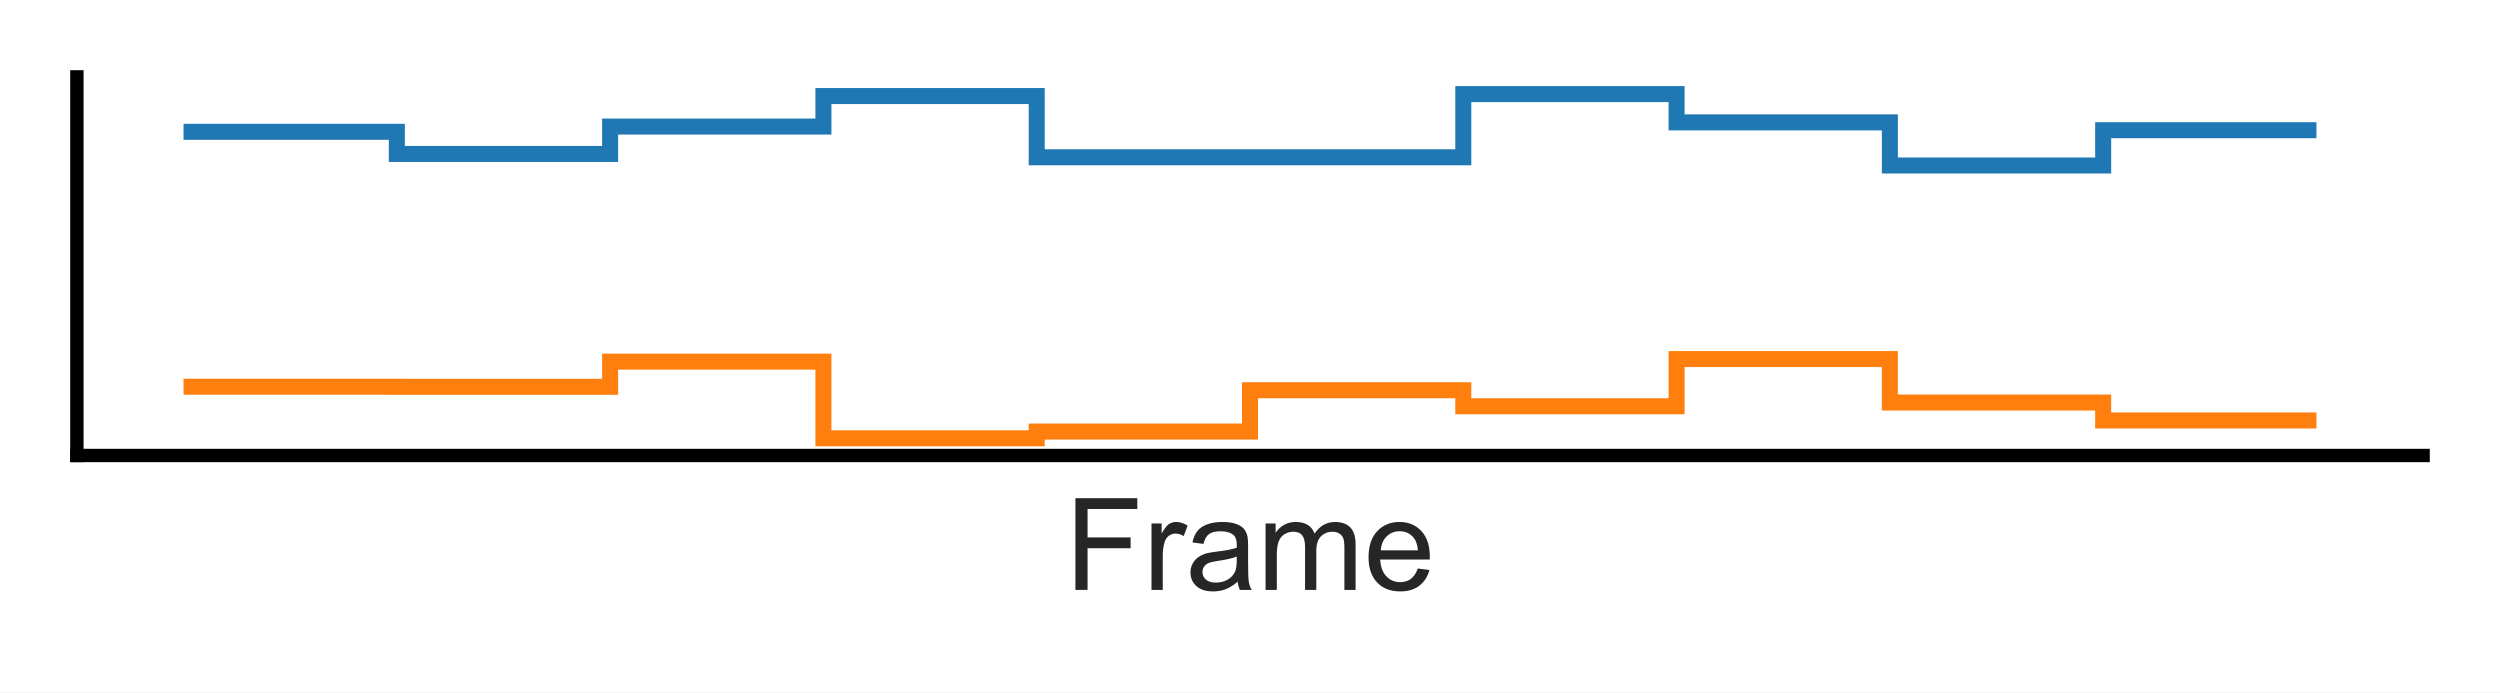
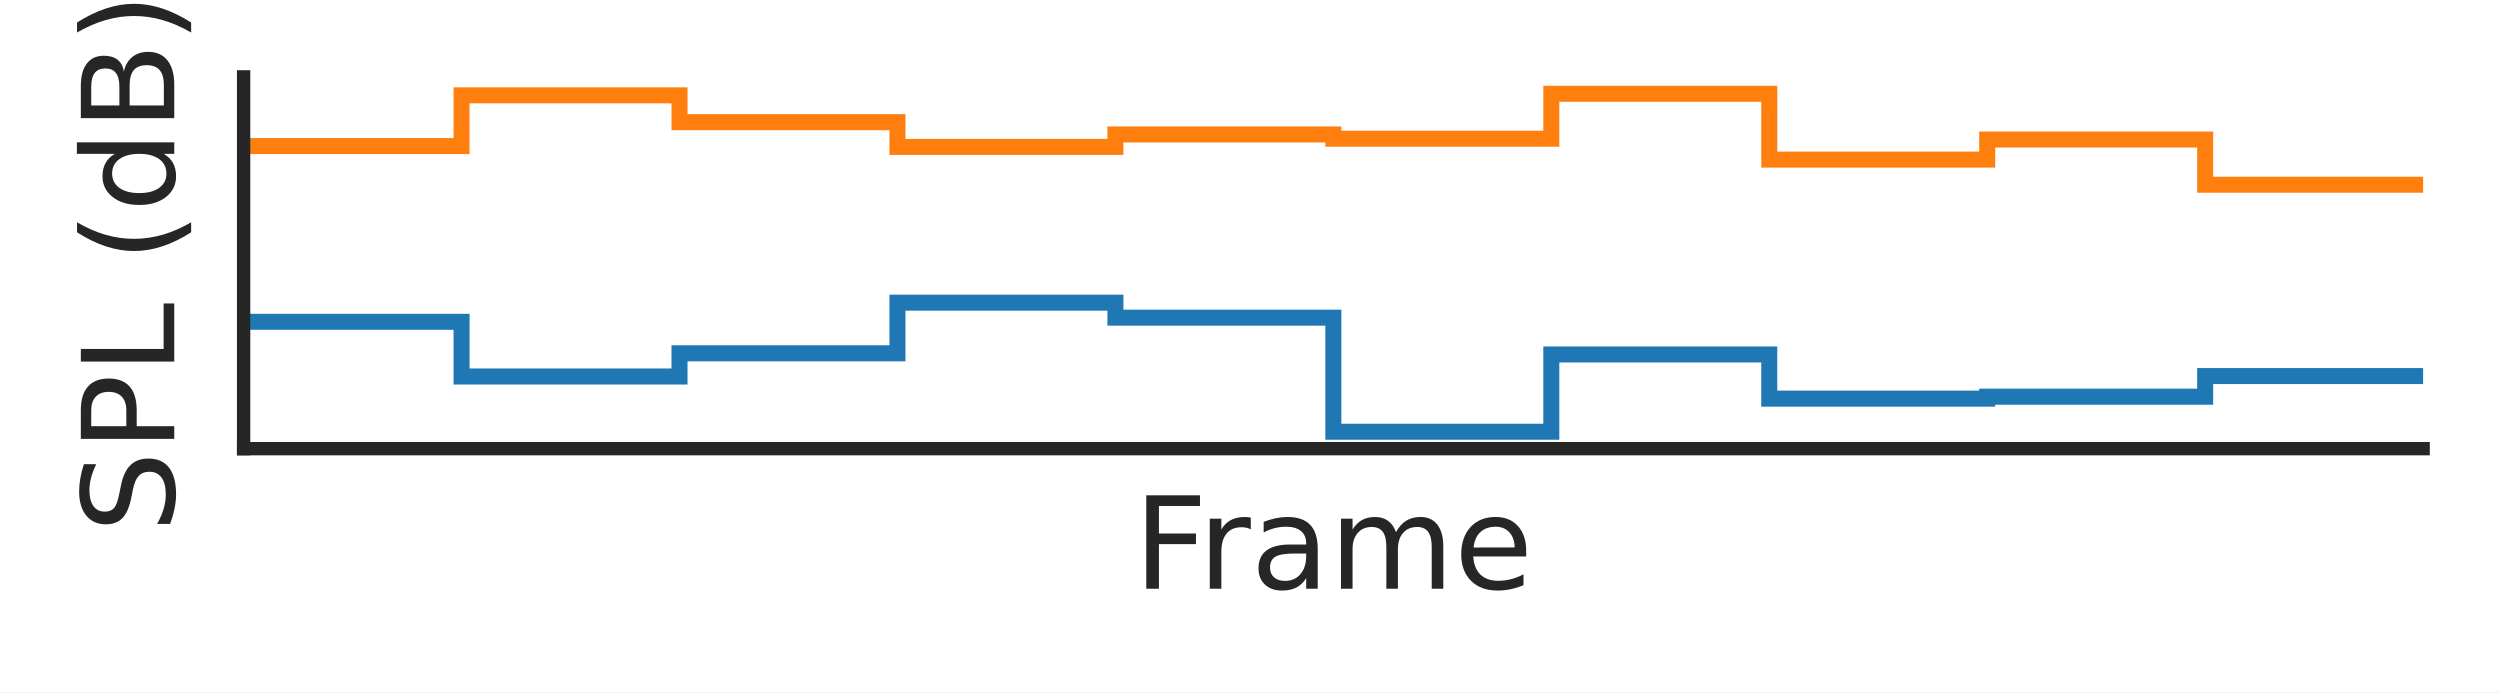
<svg xmlns="http://www.w3.org/2000/svg" xmlns:xlink="http://www.w3.org/1999/xlink" width="234.12pt" height="64.83pt" viewBox="0 0 234.12 64.83" version="1.1">
  <defs>
    <style type="text/css">*{stroke-linejoin: round; stroke-linecap: butt}</style>
  </defs>
  <g id="figure_1">
    <g id="patch_1">
      <path d="M 0 64.83  L 234.12 64.83  L 234.12 0  L 0 0  z " style="fill: #ffffff" />
    </g>
    <g id="axes_1">
      <g id="patch_2">
-         <path d="M 7.2 42.655  L 226.92 42.655  L 226.92 7.2  L 7.2 7.2  z " style="fill: #ffffff" />
+         <path d="M 22.814 42.016  L 226.92 42.016  L 226.92 7.2  L 22.814 7.2  z " style="fill: #ffffff" />
      </g>
      <g id="matplotlib.axis_1">
        <g id="text_1">
-           <g style="fill: #262626" transform="translate(99.72632 55.24452) scale(0.12 -0.12)">
+           <g style="fill: #262626" transform="translate(106.171 55.1339) scale(0.12 -0.12)">
            <defs>
-               <path id="ArialMT-46" d="M 525 0  L 525 4581  L 3616 4581  L 3616 4041  L 1131 4041  L 1131 2622  L 3281 2622  L 3281 2081  L 1131 2081  L 1131 0  L 525 0  z " transform="scale(0.015625)" />
-               <path id="ArialMT-72" d="M 416 0  L 416 3319  L 922 3319  L 922 2816  Q 1116 3169 1280 3281  Q 1444 3394 1641 3394  Q 1925 3394 2219 3213  L 2025 2691  Q 1819 2813 1613 2813  Q 1428 2813 1281 2702  Q 1134 2591 1072 2394  Q 978 2094 978 1738  L 978 0  L 416 0  z " transform="scale(0.015625)" />
-               <path id="ArialMT-61" d="M 2588 409  Q 2275 144 1986 34  Q 1697 -75 1366 -75  Q 819 -75 525 192  Q 231 459 231 875  Q 231 1119 342 1320  Q 453 1522 633 1644  Q 813 1766 1038 1828  Q 1203 1872 1538 1913  Q 2219 1994 2541 2106  Q 2544 2222 2544 2253  Q 2544 2597 2384 2738  Q 2169 2928 1744 2928  Q 1347 2928 1158 2789  Q 969 2650 878 2297  L 328 2372  Q 403 2725 575 2942  Q 747 3159 1072 3276  Q 1397 3394 1825 3394  Q 2250 3394 2515 3294  Q 2781 3194 2906 3042  Q 3031 2891 3081 2659  Q 3109 2516 3109 2141  L 3109 1391  Q 3109 606 3145 398  Q 3181 191 3288 0  L 2700 0  Q 2613 175 2588 409  z M 2541 1666  Q 2234 1541 1622 1453  Q 1275 1403 1131 1340  Q 988 1278 909 1158  Q 831 1038 831 891  Q 831 666 1001 516  Q 1172 366 1500 366  Q 1825 366 2078 508  Q 2331 650 2450 897  Q 2541 1088 2541 1459  L 2541 1666  z " transform="scale(0.015625)" />
-               <path id="ArialMT-6d" d="M 422 0  L 422 3319  L 925 3319  L 925 2853  Q 1081 3097 1340 3245  Q 1600 3394 1931 3394  Q 2300 3394 2536 3241  Q 2772 3088 2869 2813  Q 3263 3394 3894 3394  Q 4388 3394 4653 3120  Q 4919 2847 4919 2278  L 4919 0  L 4359 0  L 4359 2091  Q 4359 2428 4304 2576  Q 4250 2725 4106 2815  Q 3963 2906 3769 2906  Q 3419 2906 3187 2673  Q 2956 2441 2956 1928  L 2956 0  L 2394 0  L 2394 2156  Q 2394 2531 2256 2718  Q 2119 2906 1806 2906  Q 1569 2906 1367 2781  Q 1166 2656 1075 2415  Q 984 2175 984 1722  L 984 0  L 422 0  z " transform="scale(0.015625)" />
-               <path id="ArialMT-65" d="M 2694 1069  L 3275 997  Q 3138 488 2766 206  Q 2394 -75 1816 -75  Q 1088 -75 661 373  Q 234 822 234 1631  Q 234 2469 665 2931  Q 1097 3394 1784 3394  Q 2450 3394 2872 2941  Q 3294 2488 3294 1666  Q 3294 1616 3291 1516  L 816 1516  Q 847 969 1125 678  Q 1403 388 1819 388  Q 2128 388 2347 550  Q 2566 713 2694 1069  z M 847 1978  L 2700 1978  Q 2663 2397 2488 2606  Q 2219 2931 1791 2931  Q 1403 2931 1139 2672  Q 875 2413 847 1978  z " transform="scale(0.015625)" />
+               <path id="DejaVuSans-46" d="M 628 4666  L 3309 4666  L 3309 4134  L 1259 4134  L 1259 2759  L 3109 2759  L 3109 2228  L 1259 2228  L 1259 0  L 628 0  L 628 4666  z " transform="scale(0.015625)" />
+               <path id="DejaVuSans-72" d="M 2631 2963  Q 2534 3019 2420 3045  Q 2306 3072 2169 3072  Q 1681 3072 1420 2755  Q 1159 2438 1159 1844  L 1159 0  L 581 0  L 581 3500  L 1159 3500  L 1159 2956  Q 1341 3275 1631 3429  Q 1922 3584 2338 3584  Q 2397 3584 2469 3576  Q 2541 3569 2628 3553  L 2631 2963  z " transform="scale(0.015625)" />
+               <path id="DejaVuSans-61" d="M 2194 1759  Q 1497 1759 1228 1600  Q 959 1441 959 1056  Q 959 750 1161 570  Q 1363 391 1709 391  Q 2188 391 2477 730  Q 2766 1069 2766 1631  L 2766 1759  L 2194 1759  z M 3341 1997  L 3341 0  L 2766 0  L 2766 531  Q 2569 213 2275 61  Q 1981 -91 1556 -91  Q 1019 -91 701 211  Q 384 513 384 1019  Q 384 1609 779 1909  Q 1175 2209 1959 2209  L 2766 2209  L 2766 2266  Q 2766 2663 2505 2880  Q 2244 3097 1772 3097  Q 1472 3097 1187 3025  Q 903 2953 641 2809  L 641 3341  Q 956 3463 1253 3523  Q 1550 3584 1831 3584  Q 2591 3584 2966 3190  Q 3341 2797 3341 1997  z " transform="scale(0.015625)" />
+               <path id="DejaVuSans-6d" d="M 3328 2828  Q 3544 3216 3844 3400  Q 4144 3584 4550 3584  Q 5097 3584 5394 3201  Q 5691 2819 5691 2113  L 5691 0  L 5113 0  L 5113 2094  Q 5113 2597 4934 2840  Q 4756 3084 4391 3084  Q 3944 3084 3684 2787  Q 3425 2491 3425 1978  L 3425 0  L 2847 0  L 2847 2094  Q 2847 2600 2669 2842  Q 2491 3084 2119 3084  Q 1678 3084 1418 2786  Q 1159 2488 1159 1978  L 1159 0  L 581 0  L 581 3500  L 1159 3500  L 1159 2956  Q 1356 3278 1631 3431  Q 1906 3584 2284 3584  Q 2666 3584 2933 3390  Q 3200 3197 3328 2828  z " transform="scale(0.015625)" />
+               <path id="DejaVuSans-65" d="M 3597 1894  L 3597 1613  L 953 1613  Q 991 1019 1311 708  Q 1631 397 2203 397  Q 2534 397 2845 478  Q 3156 559 3463 722  L 3463 178  Q 3153 47 2828 -22  Q 2503 -91 2169 -91  Q 1331 -91 842 396  Q 353 884 353 1716  Q 353 2575 817 3079  Q 1281 3584 2069 3584  Q 2775 3584 3186 3129  Q 3597 2675 3597 1894  z M 3022 2063  Q 3016 2534 2758 2815  Q 2500 3097 2075 3097  Q 1594 3097 1305 2825  Q 1016 2553 972 2059  L 3022 2063  z " transform="scale(0.015625)" />
            </defs>
-             <use xlink:href="#ArialMT-46" />
-             <use xlink:href="#ArialMT-72" transform="translate(61.08398 0)" />
-             <use xlink:href="#ArialMT-61" transform="translate(94.38477 0)" />
-             <use xlink:href="#ArialMT-6d" transform="translate(150 0)" />
-             <use xlink:href="#ArialMT-65" transform="translate(233.3008 0)" />
+             <use xlink:href="#DejaVuSans-46" />
+             <use xlink:href="#DejaVuSans-72" transform="translate(50.26953 0)" />
+             <use xlink:href="#DejaVuSans-61" transform="translate(91.38281 0)" />
+             <use xlink:href="#DejaVuSans-6d" transform="translate(152.6621 0)" />
+             <use xlink:href="#DejaVuSans-65" transform="translate(250.0742 0)" />
          </g>
        </g>
      </g>
-       <g id="matplotlib.axis_2" />
+       <g id="matplotlib.axis_2">
+         <g id="text_2">
+           <g style="fill: #262626" transform="translate(16.31812 49.89226) rotate(-90) scale(0.12 -0.12)">
+             <defs>
+               <path id="DejaVuSans-53" d="M 3425 4513  L 3425 3897  Q 3066 4069 2747 4153  Q 2428 4238 2131 4238  Q 1616 4238 1336 4038  Q 1056 3838 1056 3469  Q 1056 3159 1242 3001  Q 1428 2844 1947 2747  L 2328 2669  Q 3034 2534 3370 2195  Q 3706 1856 3706 1288  Q 3706 609 3251 259  Q 2797 -91 1919 -91  Q 1588 -91 1214 -16  Q 841 59 441 206  L 441 856  Q 825 641 1194 531  Q 1563 422 1919 422  Q 2459 422 2753 634  Q 3047 847 3047 1241  Q 3047 1584 2836 1778  Q 2625 1972 2144 2069  L 1759 2144  Q 1053 2284 737 2584  Q 422 2884 422 3419  Q 422 4038 858 4394  Q 1294 4750 2059 4750  Q 2388 4750 2728 4690  Q 3069 4631 3425 4513  z " transform="scale(0.015625)" />
+               <path id="DejaVuSans-50" d="M 1259 4147  L 1259 2394  L 2053 2394  Q 2494 2394 2734 2622  Q 2975 2850 2975 3272  Q 2975 3691 2734 3919  Q 2494 4147 2053 4147  L 1259 4147  z M 628 4666  L 2053 4666  Q 2838 4666 3239 4311  Q 3641 3956 3641 3272  Q 3641 2581 3239 2228  Q 2838 1875 2053 1875  L 1259 1875  L 1259 0  L 628 0  L 628 4666  z " transform="scale(0.015625)" />
+               <path id="DejaVuSans-4c" d="M 628 4666  L 1259 4666  L 1259 531  L 3531 531  L 3531 0  L 628 0  L 628 4666  z " transform="scale(0.015625)" />
+               <path id="DejaVuSans-20" transform="scale(0.015625)" />
+               <path id="DejaVuSans-28" d="M 1984 4856  Q 1566 4138 1362 3434  Q 1159 2731 1159 2009  Q 1159 1288 1364 580  Q 1569 -128 1984 -844  L 1484 -844  Q 1016 -109 783 600  Q 550 1309 550 2009  Q 550 2706 781 3412  Q 1013 4119 1484 4856  L 1984 4856  z " transform="scale(0.015625)" />
+               <path id="DejaVuSans-64" d="M 2906 2969  L 2906 4863  L 3481 4863  L 3481 0  L 2906 0  L 2906 525  Q 2725 213 2448 61  Q 2172 -91 1784 -91  Q 1150 -91 751 415  Q 353 922 353 1747  Q 353 2572 751 3078  Q 1150 3584 1784 3584  Q 2172 3584 2448 3432  Q 2725 3281 2906 2969  z M 947 1747  Q 947 1113 1208 752  Q 1469 391 1925 391  Q 2381 391 2643 752  Q 2906 1113 2906 1747  Q 2906 2381 2643 2742  Q 2381 3103 1925 3103  Q 1469 3103 1208 2742  Q 947 2381 947 1747  z " transform="scale(0.015625)" />
+               <path id="DejaVuSans-42" d="M 1259 2228  L 1259 519  L 2272 519  Q 2781 519 3026 730  Q 3272 941 3272 1375  Q 3272 1813 3026 2020  Q 2781 2228 2272 2228  L 1259 2228  z M 1259 4147  L 1259 2741  L 2194 2741  Q 2656 2741 2882 2914  Q 3109 3088 3109 3444  Q 3109 3797 2882 3972  Q 2656 4147 2194 4147  L 1259 4147  z M 628 4666  L 2241 4666  Q 2963 4666 3353 4366  Q 3744 4066 3744 3513  Q 3744 3084 3544 2831  Q 3344 2578 2956 2516  Q 3422 2416 3680 2098  Q 3938 1781 3938 1306  Q 3938 681 3513 340  Q 3088 0 2303 0  L 628 0  L 628 4666  z " transform="scale(0.015625)" />
+               <path id="DejaVuSans-29" d="M 513 4856  L 1013 4856  Q 1481 4119 1714 3412  Q 1947 2706 1947 2009  Q 1947 1309 1714 600  Q 1481 -109 1013 -844  L 513 -844  Q 928 -128 1133 580  Q 1338 1288 1338 2009  Q 1338 2731 1133 3434  Q 928 4138 513 4856  z " transform="scale(0.015625)" />
+             </defs>
+             <use xlink:href="#DejaVuSans-53" />
+             <use xlink:href="#DejaVuSans-50" transform="translate(63.47656 0)" />
+             <use xlink:href="#DejaVuSans-4c" transform="translate(123.7793 0)" />
+             <use xlink:href="#DejaVuSans-20" transform="translate(179.4922 0)" />
+             <use xlink:href="#DejaVuSans-28" transform="translate(211.2793 0)" />
+             <use xlink:href="#DejaVuSans-64" transform="translate(250.293 0)" />
+             <use xlink:href="#DejaVuSans-42" transform="translate(313.7695 0)" />
+             <use xlink:href="#DejaVuSans-29" transform="translate(382.373 0)" />
+           </g>
+         </g>
+       </g>
      <g id="patch_3">
-         <path d="M 17.187 36.215  L 17.187 36.215  L 37.162 36.215  L 37.162 36.223  L 57.136 36.223  L 57.136 33.866  L 77.111 33.866  L 77.111 41.044  L 97.085 41.044  L 97.085 40.416  L 117.06 40.416  L 117.06 36.544  L 137.034 36.544  L 137.034 38.045  L 157.009 38.045  L 157.009 33.625  L 176.983 33.625  L 176.983 37.696  L 196.958 37.696  L 196.958 39.375  L 216.932 39.375  L 216.932 39.375  " clip-path="url(#p51ba11f094)" style="fill: none; stroke: #ff7f0e; stroke-width: 1.5; stroke-linejoin: miter" />
+         <path d="M 22.814 13.679  L 22.814 13.679  L 43.224 13.679  L 43.224 8.927  L 63.635 8.927  L 63.635 11.441  L 84.045 11.441  L 84.045 13.761  L 104.456 13.761  L 104.456 12.592  L 124.867 12.592  L 124.867 12.992  L 145.277 12.992  L 145.277 8.783  L 165.688 8.783  L 165.688 14.946  L 186.098 14.946  L 186.098 13.066  L 206.509 13.066  L 206.509 17.3  L 226.92 17.3  L 226.92 17.3  " clip-path="url(#p6bb4888422)" style="fill: none; stroke: #ff7f0e; stroke-width: 1.5; stroke-linejoin: miter" />
      </g>
      <g id="patch_4">
-         <path d="M 17.187 12.344  L 17.187 12.344  L 37.162 12.344  L 37.162 14.417  L 57.136 14.417  L 57.136 11.852  L 77.111 11.852  L 77.111 8.995  L 97.085 8.995  L 97.085 14.73  L 117.06 14.73  L 117.06 14.73  L 137.034 14.73  L 137.034 8.812  L 157.009 8.812  L 157.009 11.461  L 176.983 11.461  L 176.983 15.498  L 196.958 15.498  L 196.958 12.195  L 216.932 12.195  L 216.932 12.195  " clip-path="url(#p51ba11f094)" style="fill: none; stroke: #1f77b4; stroke-width: 1.5; stroke-linejoin: miter" />
+         <path d="M 22.814 30.136  L 22.814 30.136  L 43.224 30.136  L 43.224 35.259  L 63.635 35.259  L 63.635 33.086  L 84.045 33.086  L 84.045 28.344  L 104.456 28.344  L 104.456 29.747  L 124.867 29.747  L 124.867 40.433  L 145.277 40.433  L 145.277 33.193  L 165.688 33.193  L 165.688 37.331  L 186.098 37.331  L 186.098 37.15  L 206.509 37.15  L 206.509 35.22  L 226.92 35.22  L 226.92 35.22  " clip-path="url(#p6bb4888422)" style="fill: none; stroke: #1f77b4; stroke-width: 1.5; stroke-linejoin: miter" />
      </g>
      <g id="patch_5">
-         <path d="M 7.2 42.655  L 7.2 7.2  " style="fill: none; stroke: #000000; stroke-width: 1.25; stroke-linejoin: miter; stroke-linecap: square" />
+         <path d="M 22.814 42.016  L 22.814 7.2  " style="fill: none; stroke: #262626; stroke-width: 1.25; stroke-linejoin: miter; stroke-linecap: square" />
      </g>
      <g id="patch_6">
-         <path d="M 7.2 42.655  L 226.92 42.655  " style="fill: none; stroke: #000000; stroke-width: 1.25; stroke-linejoin: miter; stroke-linecap: square" />
+         <path d="M 22.814 42.016  L 226.92 42.016  " style="fill: none; stroke: #262626; stroke-width: 1.25; stroke-linejoin: miter; stroke-linecap: square" />
      </g>
    </g>
  </g>
  <defs>
-     <clipPath id="p51ba11f094">
-       <rect x="7.2" y="7.2" width="219.72" height="35.455" />
+     <clipPath id="p6bb4888422">
+       <rect x="22.814" y="7.2" width="204.106" height="34.816" />
    </clipPath>
  </defs>
</svg>
